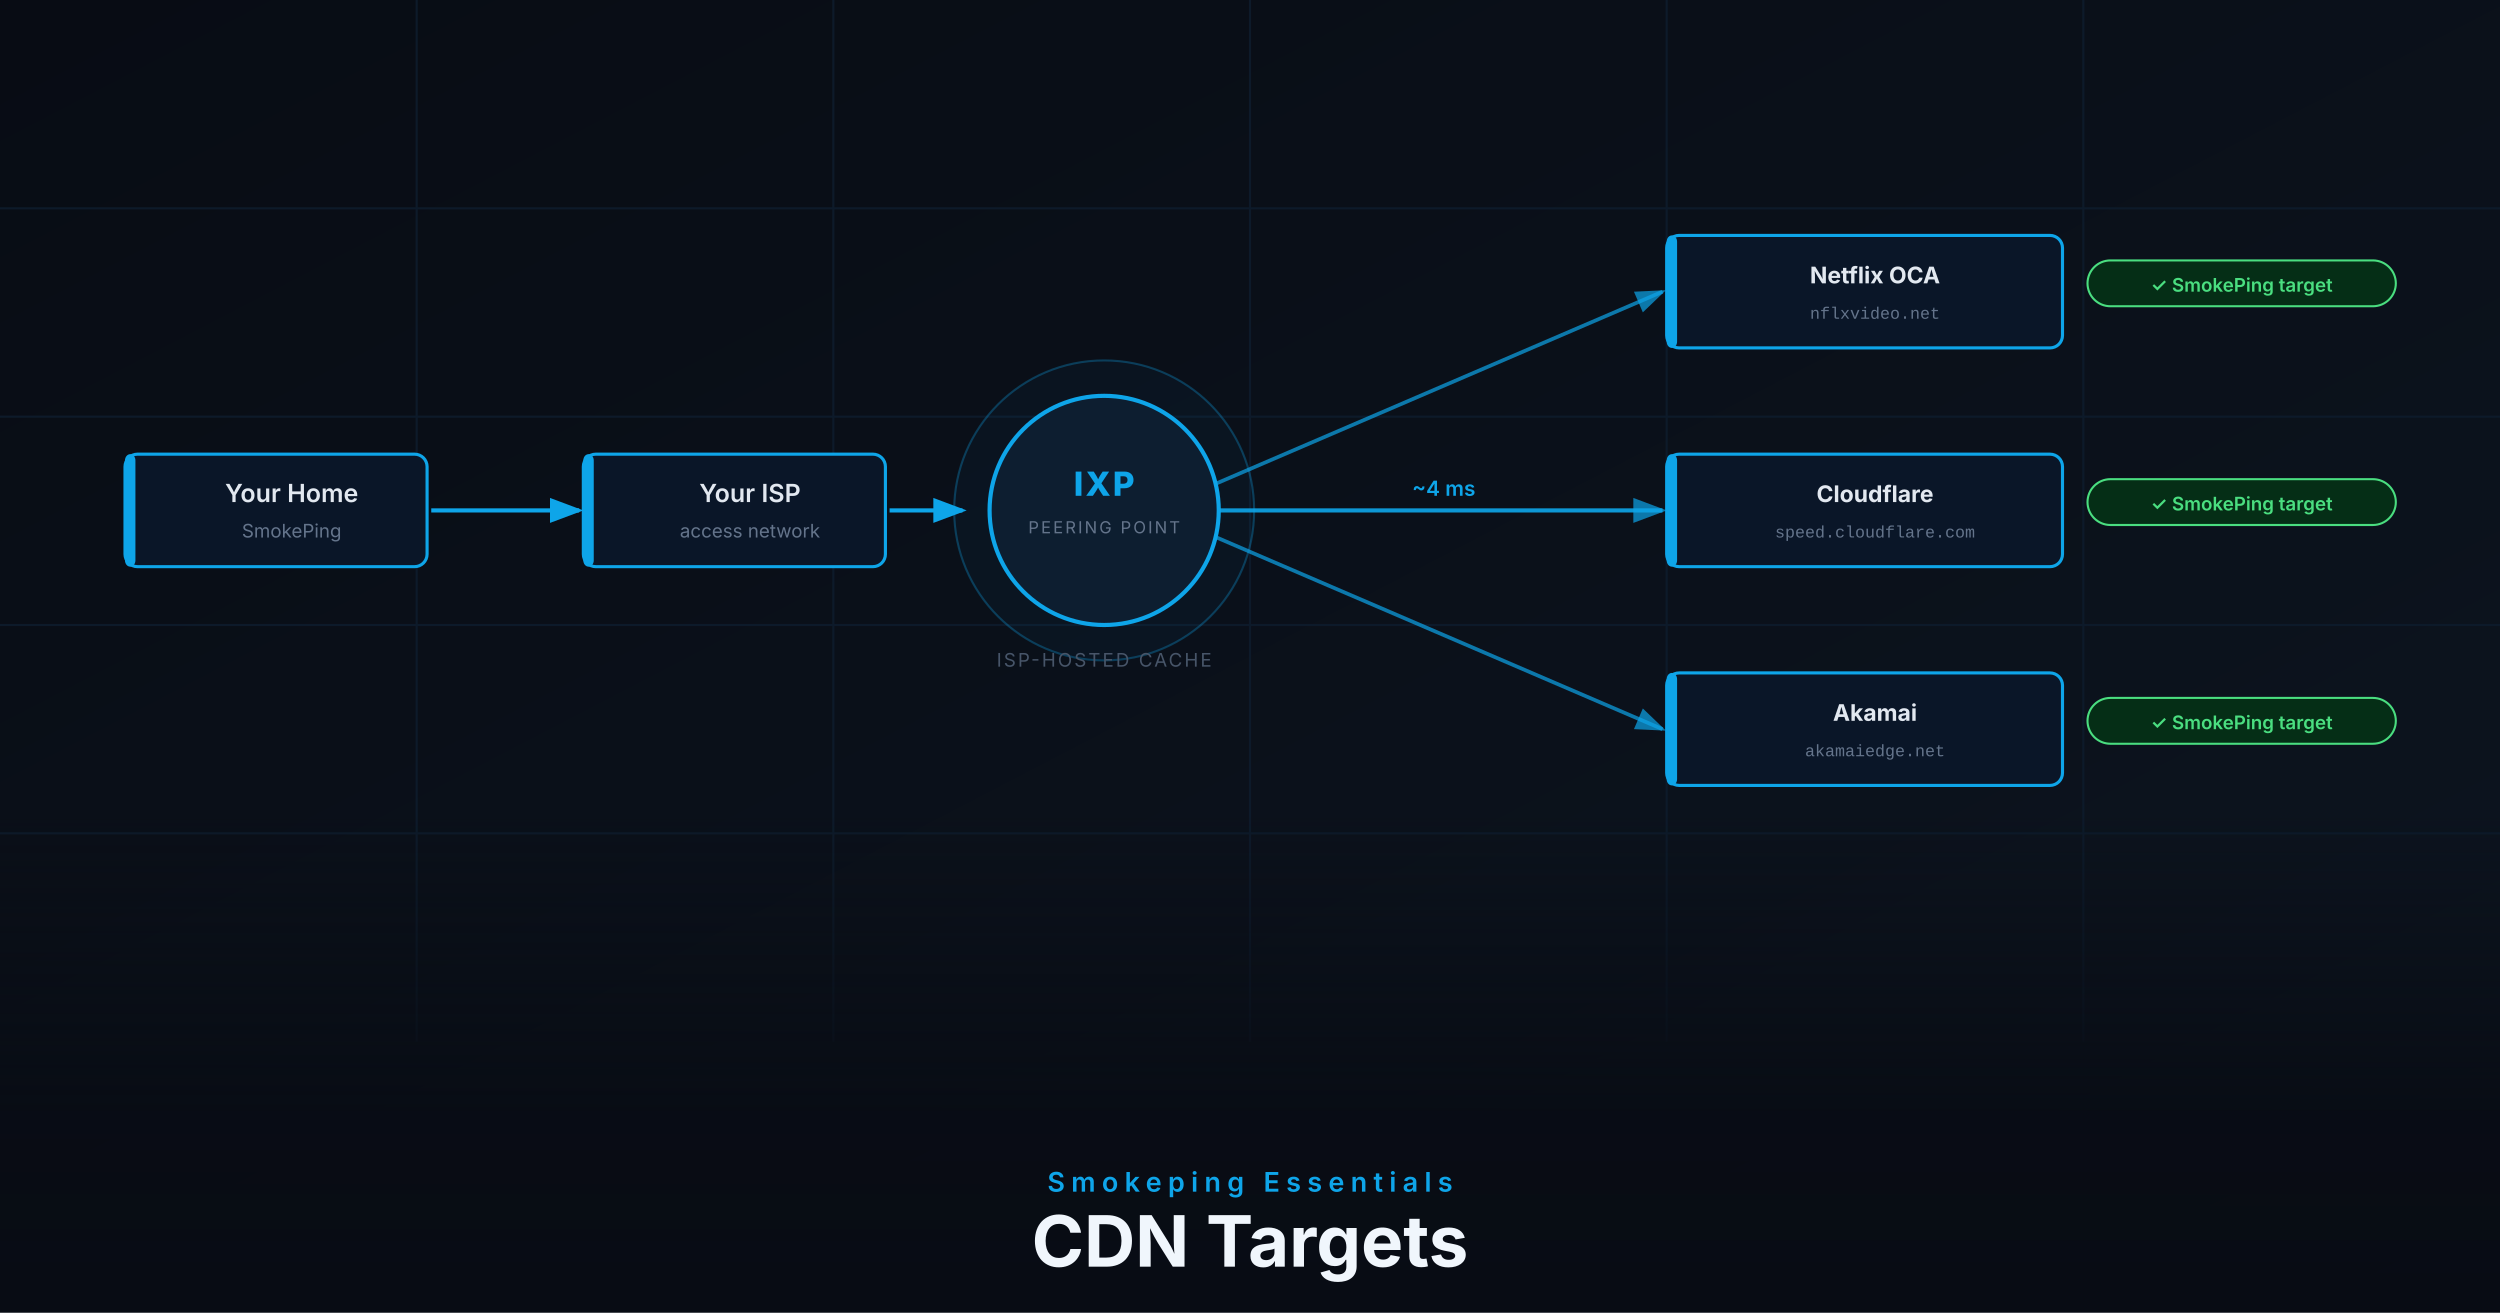
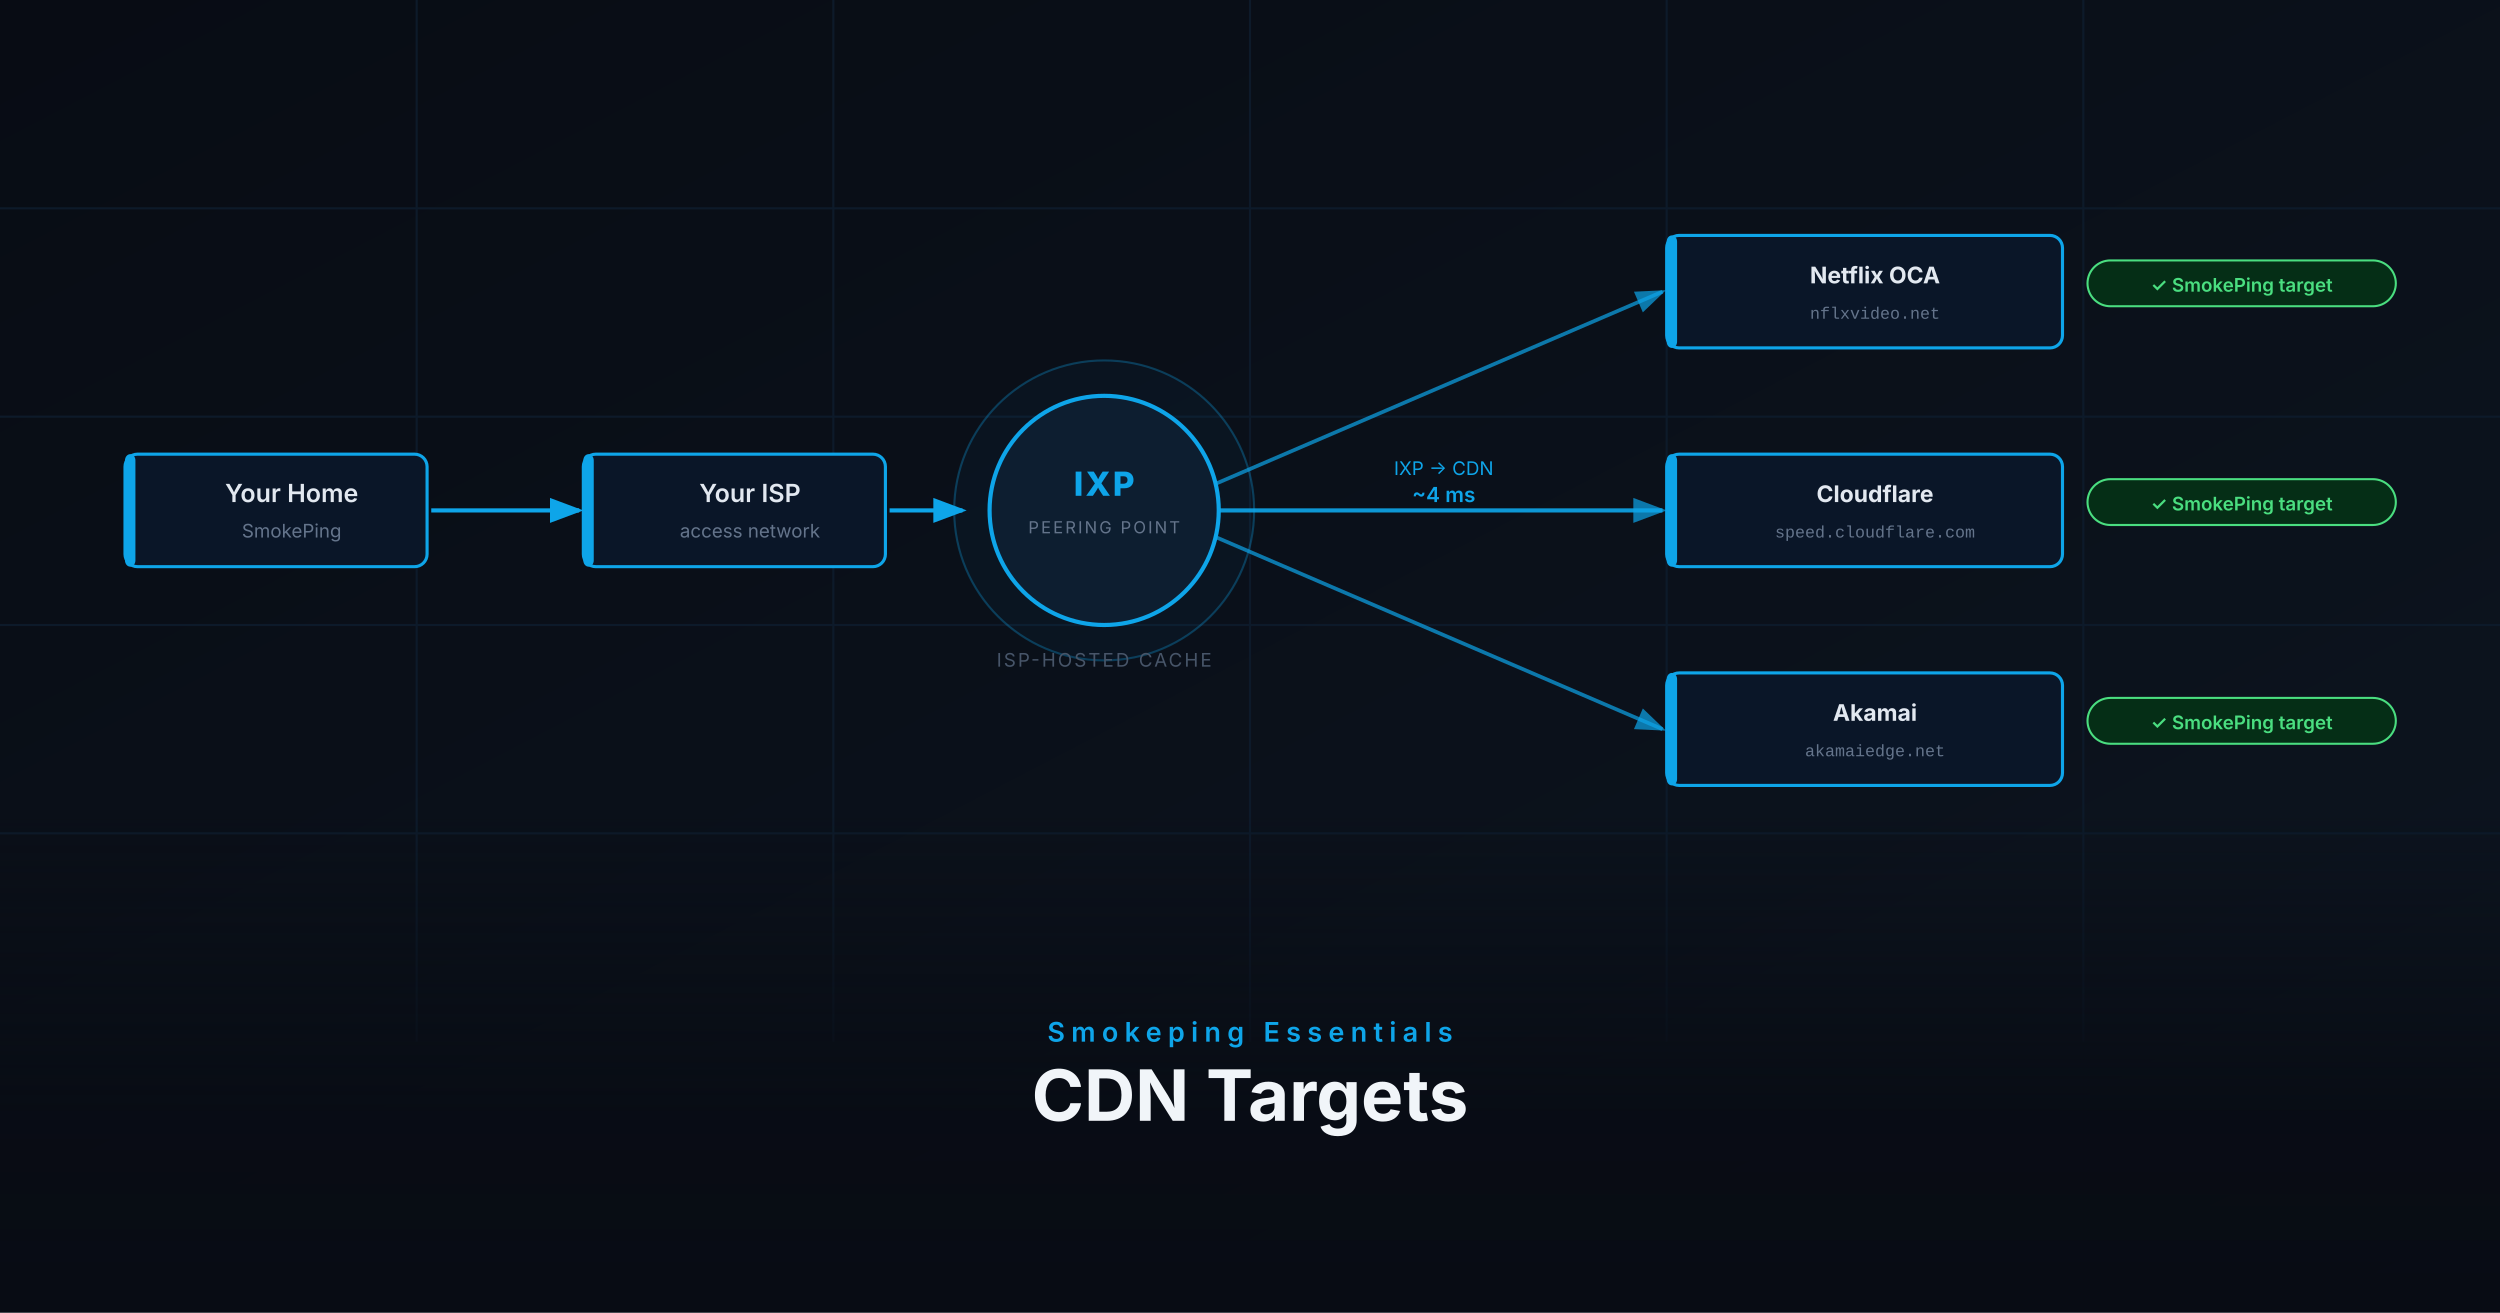
<svg xmlns="http://www.w3.org/2000/svg" viewBox="0 0 1200 630" width="1200" height="630" font-family="system-ui,-apple-system,BlinkMacSystemFont,'Segoe UI',sans-serif">
  <defs>
    <linearGradient id="bg" x1="0" y1="0" x2="1" y2="1">
      <stop offset="0%" stop-color="#080c14" />
      <stop offset="100%" stop-color="#0d1520" />
    </linearGradient>
    <linearGradient id="textbg" x1="0" y1="0" x2="0" y2="1">
      <stop offset="0%" stop-color="#080c14" stop-opacity="0" />
      <stop offset="60%" stop-color="#080c14" stop-opacity="0.93" />
      <stop offset="100%" stop-color="#080c14" stop-opacity="1" />
    </linearGradient>
    <marker id="arr" markerWidth="8" markerHeight="6" refX="7" refY="3" orient="auto">
      <polygon points="0,0 8,3 0,6" fill="#0ea5e9" />
    </marker>
    <marker id="arr-teal" markerWidth="8" markerHeight="6" refX="7" refY="3" orient="auto">
      <polygon points="0,0 8,3 0,6" fill="#0ea5e9" fill-opacity="0.7" />
    </marker>
  </defs>
  <rect width="1200" height="630" fill="url(#bg)" />
  <g stroke="#0d1a2a" stroke-width="1">
    <line x1="0" y1="100" x2="1200" y2="100" />
    <line x1="0" y1="200" x2="1200" y2="200" />
    <line x1="0" y1="300" x2="1200" y2="300" />
    <line x1="0" y1="400" x2="1200" y2="400" />
    <line x1="200" y1="0" x2="200" y2="500" />
    <line x1="400" y1="0" x2="400" y2="500" />
    <line x1="600" y1="0" x2="600" y2="500" />
    <line x1="800" y1="0" x2="800" y2="500" />
    <line x1="1000" y1="0" x2="1000" y2="500" />
  </g>
  <rect x="60" y="218" width="145" height="54" fill="#0a1628" stroke="#0ea5e9" stroke-width="1.5" rx="6" />
  <rect x="60" y="218" width="5" height="54" fill="#0ea5e9" rx="3" />
  <text x="140" y="241" text-anchor="middle" font-size="12" font-weight="600" fill="#e2e8f0">Your Home</text>
  <text x="140" y="258" text-anchor="middle" font-size="9" fill="#64748b">SmokePing</text>
  <path d="M 207,245 L 278,245" fill="none" stroke="#0ea5e9" stroke-width="2" marker-end="url(#arr)" />
  <rect x="280" y="218" width="145" height="54" fill="#0a1628" stroke="#0ea5e9" stroke-width="1.5" rx="6" />
  <rect x="280" y="218" width="5" height="54" fill="#0ea5e9" rx="3" />
  <text x="360" y="241" text-anchor="middle" font-size="12" font-weight="600" fill="#e2e8f0">Your ISP</text>
  <text x="360" y="258" text-anchor="middle" font-size="9" fill="#64748b">access network</text>
  <path d="M 427,245 L 462,245" fill="none" stroke="#0ea5e9" stroke-width="2" marker-end="url(#arr)" />
  <circle cx="530" cy="245" r="72" fill="#0ea5e9" fill-opacity="0.04" stroke="#0ea5e9" stroke-width="1" stroke-opacity="0.3" />
  <circle cx="530" cy="245" r="55" fill="#0d1e30" stroke="#0ea5e9" stroke-width="2" />
  <text x="530" y="238" text-anchor="middle" font-size="16" font-weight="800" fill="#0ea5e9" letter-spacing="1">IXP</text>
  <text x="530" y="256" text-anchor="middle" font-size="8" fill="#64748b" letter-spacing="1">PEERING POINT</text>
  <path d="M 584,232 L 798,140" fill="none" stroke="#0ea5e9" stroke-width="1.8" stroke-opacity="0.7" marker-end="url(#arr-teal)" />
  <path d="M 585,245 L 798,245" fill="none" stroke="#0ea5e9" stroke-width="2" stroke-opacity="0.9" marker-end="url(#arr-teal)" />
  <path d="M 584,258 L 798,350" fill="none" stroke="#0ea5e9" stroke-width="1.8" stroke-opacity="0.7" marker-end="url(#arr-teal)" />
  <rect x="800" y="113" width="190" height="54" fill="#0a1628" stroke="#0ea5e9" stroke-width="1.5" rx="6" />
  <rect x="800" y="113" width="5" height="54" fill="#0ea5e9" rx="3" />
  <text x="900" y="136" text-anchor="middle" font-size="11" font-weight="700" fill="#e2e8f0">Netflix OCA</text>
  <text x="900" y="153" text-anchor="middle" font-family="'Courier New',monospace" font-size="8" fill="#64748b">nflxvideo.net</text>
  <rect x="800" y="218" width="190" height="54" fill="#0a1628" stroke="#0ea5e9" stroke-width="1.5" rx="6" />
  <rect x="800" y="218" width="5" height="54" fill="#0ea5e9" rx="3" />
  <text x="900" y="241" text-anchor="middle" font-size="11" font-weight="700" fill="#e2e8f0">Cloudflare</text>
  <text x="900" y="258" text-anchor="middle" font-family="'Courier New',monospace" font-size="8" fill="#64748b">speed.cloudflare.com</text>
  <rect x="800" y="323" width="190" height="54" fill="#0a1628" stroke="#0ea5e9" stroke-width="1.5" rx="6" />
  <rect x="800" y="323" width="5" height="54" fill="#0ea5e9" rx="3" />
  <text x="900" y="346" text-anchor="middle" font-size="11" font-weight="700" fill="#e2e8f0">Akamai</text>
  <text x="900" y="363" text-anchor="middle" font-family="'Courier New',monospace" font-size="8" fill="#64748b">akamaiedge.net</text>
  <rect x="1002" y="125" width="148" height="22" fill="#052e16" stroke="#4ade80" stroke-width="1" rx="11" />
  <text x="1076" y="140" text-anchor="middle" font-size="9" fill="#4ade80" font-weight="600">✓ SmokePing target</text>
  <rect x="1002" y="230" width="148" height="22" fill="#052e16" stroke="#4ade80" stroke-width="1" rx="11" />
  <text x="1076" y="245" text-anchor="middle" font-size="9" fill="#4ade80" font-weight="600">✓ SmokePing target</text>
  <rect x="1002" y="335" width="148" height="22" fill="#052e16" stroke="#4ade80" stroke-width="1" rx="11" />
  <text x="1076" y="350" text-anchor="middle" font-size="9" fill="#4ade80" font-weight="600">✓ SmokePing target</text>
-   <text x="693" y="238" text-anchor="middle" font-size="10" fill="#0ea5e9" font-weight="600">~4 ms</text>
+   <text x="693" y="228" text-anchor="middle" font-size="9" fill="#0ea5e9">IXP → CDN</text>
+   <text x="693" y="241" text-anchor="middle" font-size="10" fill="#0ea5e9" font-weight="600">~4 ms</text>
  <text x="530" y="320" text-anchor="middle" font-size="9" fill="#475569" letter-spacing="1">ISP-HOSTED CACHE</text>
  <rect x="0" y="390" width="1200" height="240" fill="url(#textbg)" />
-   <text x="600" y="572" text-anchor="middle" font-size="13" fill="#0ea5e9" letter-spacing="3" font-weight="600">Smokeping Essentials</text>
-   <text x="600" y="608" text-anchor="middle" font-size="34" font-weight="700" fill="#f0f6fc">CDN Targets</text>
+   <text x="600" y="500" text-anchor="middle" font-size="13" fill="#0ea5e9" letter-spacing="3" font-weight="600">Smokeping Essentials</text>
+   <text x="600" y="538" text-anchor="middle" font-size="34" font-weight="700" fill="#f1f5f9">CDN Targets</text>
</svg>
